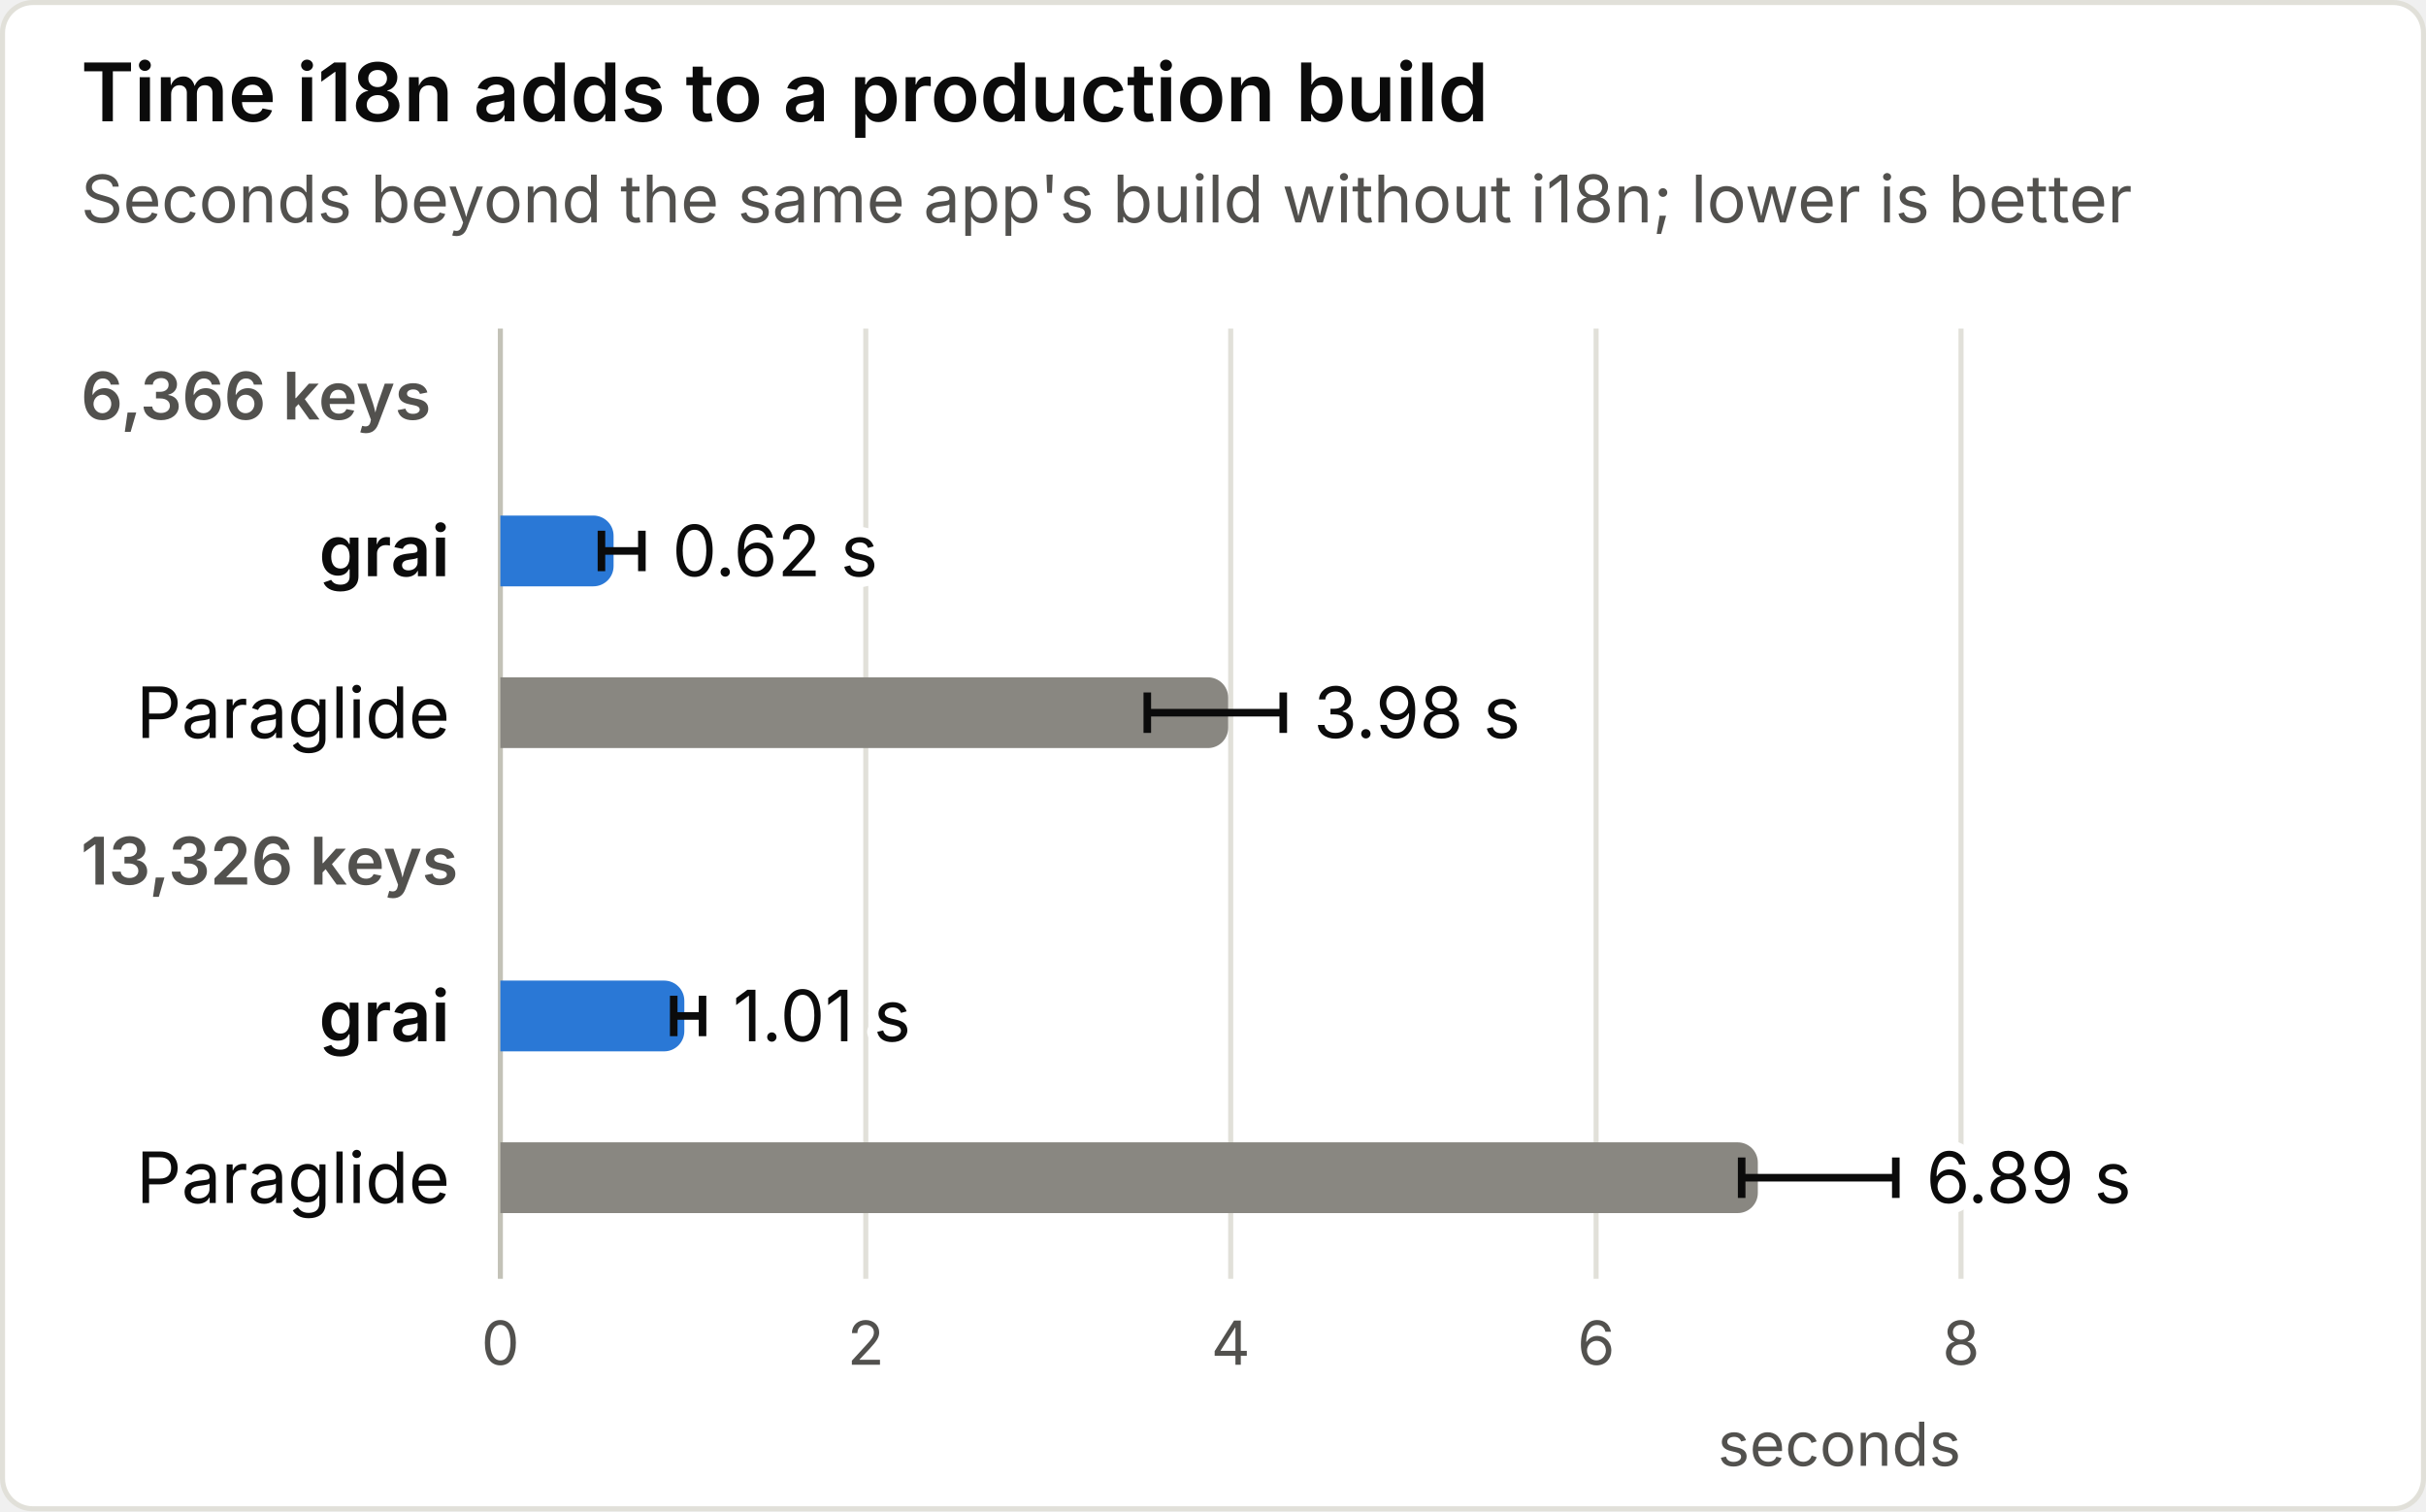
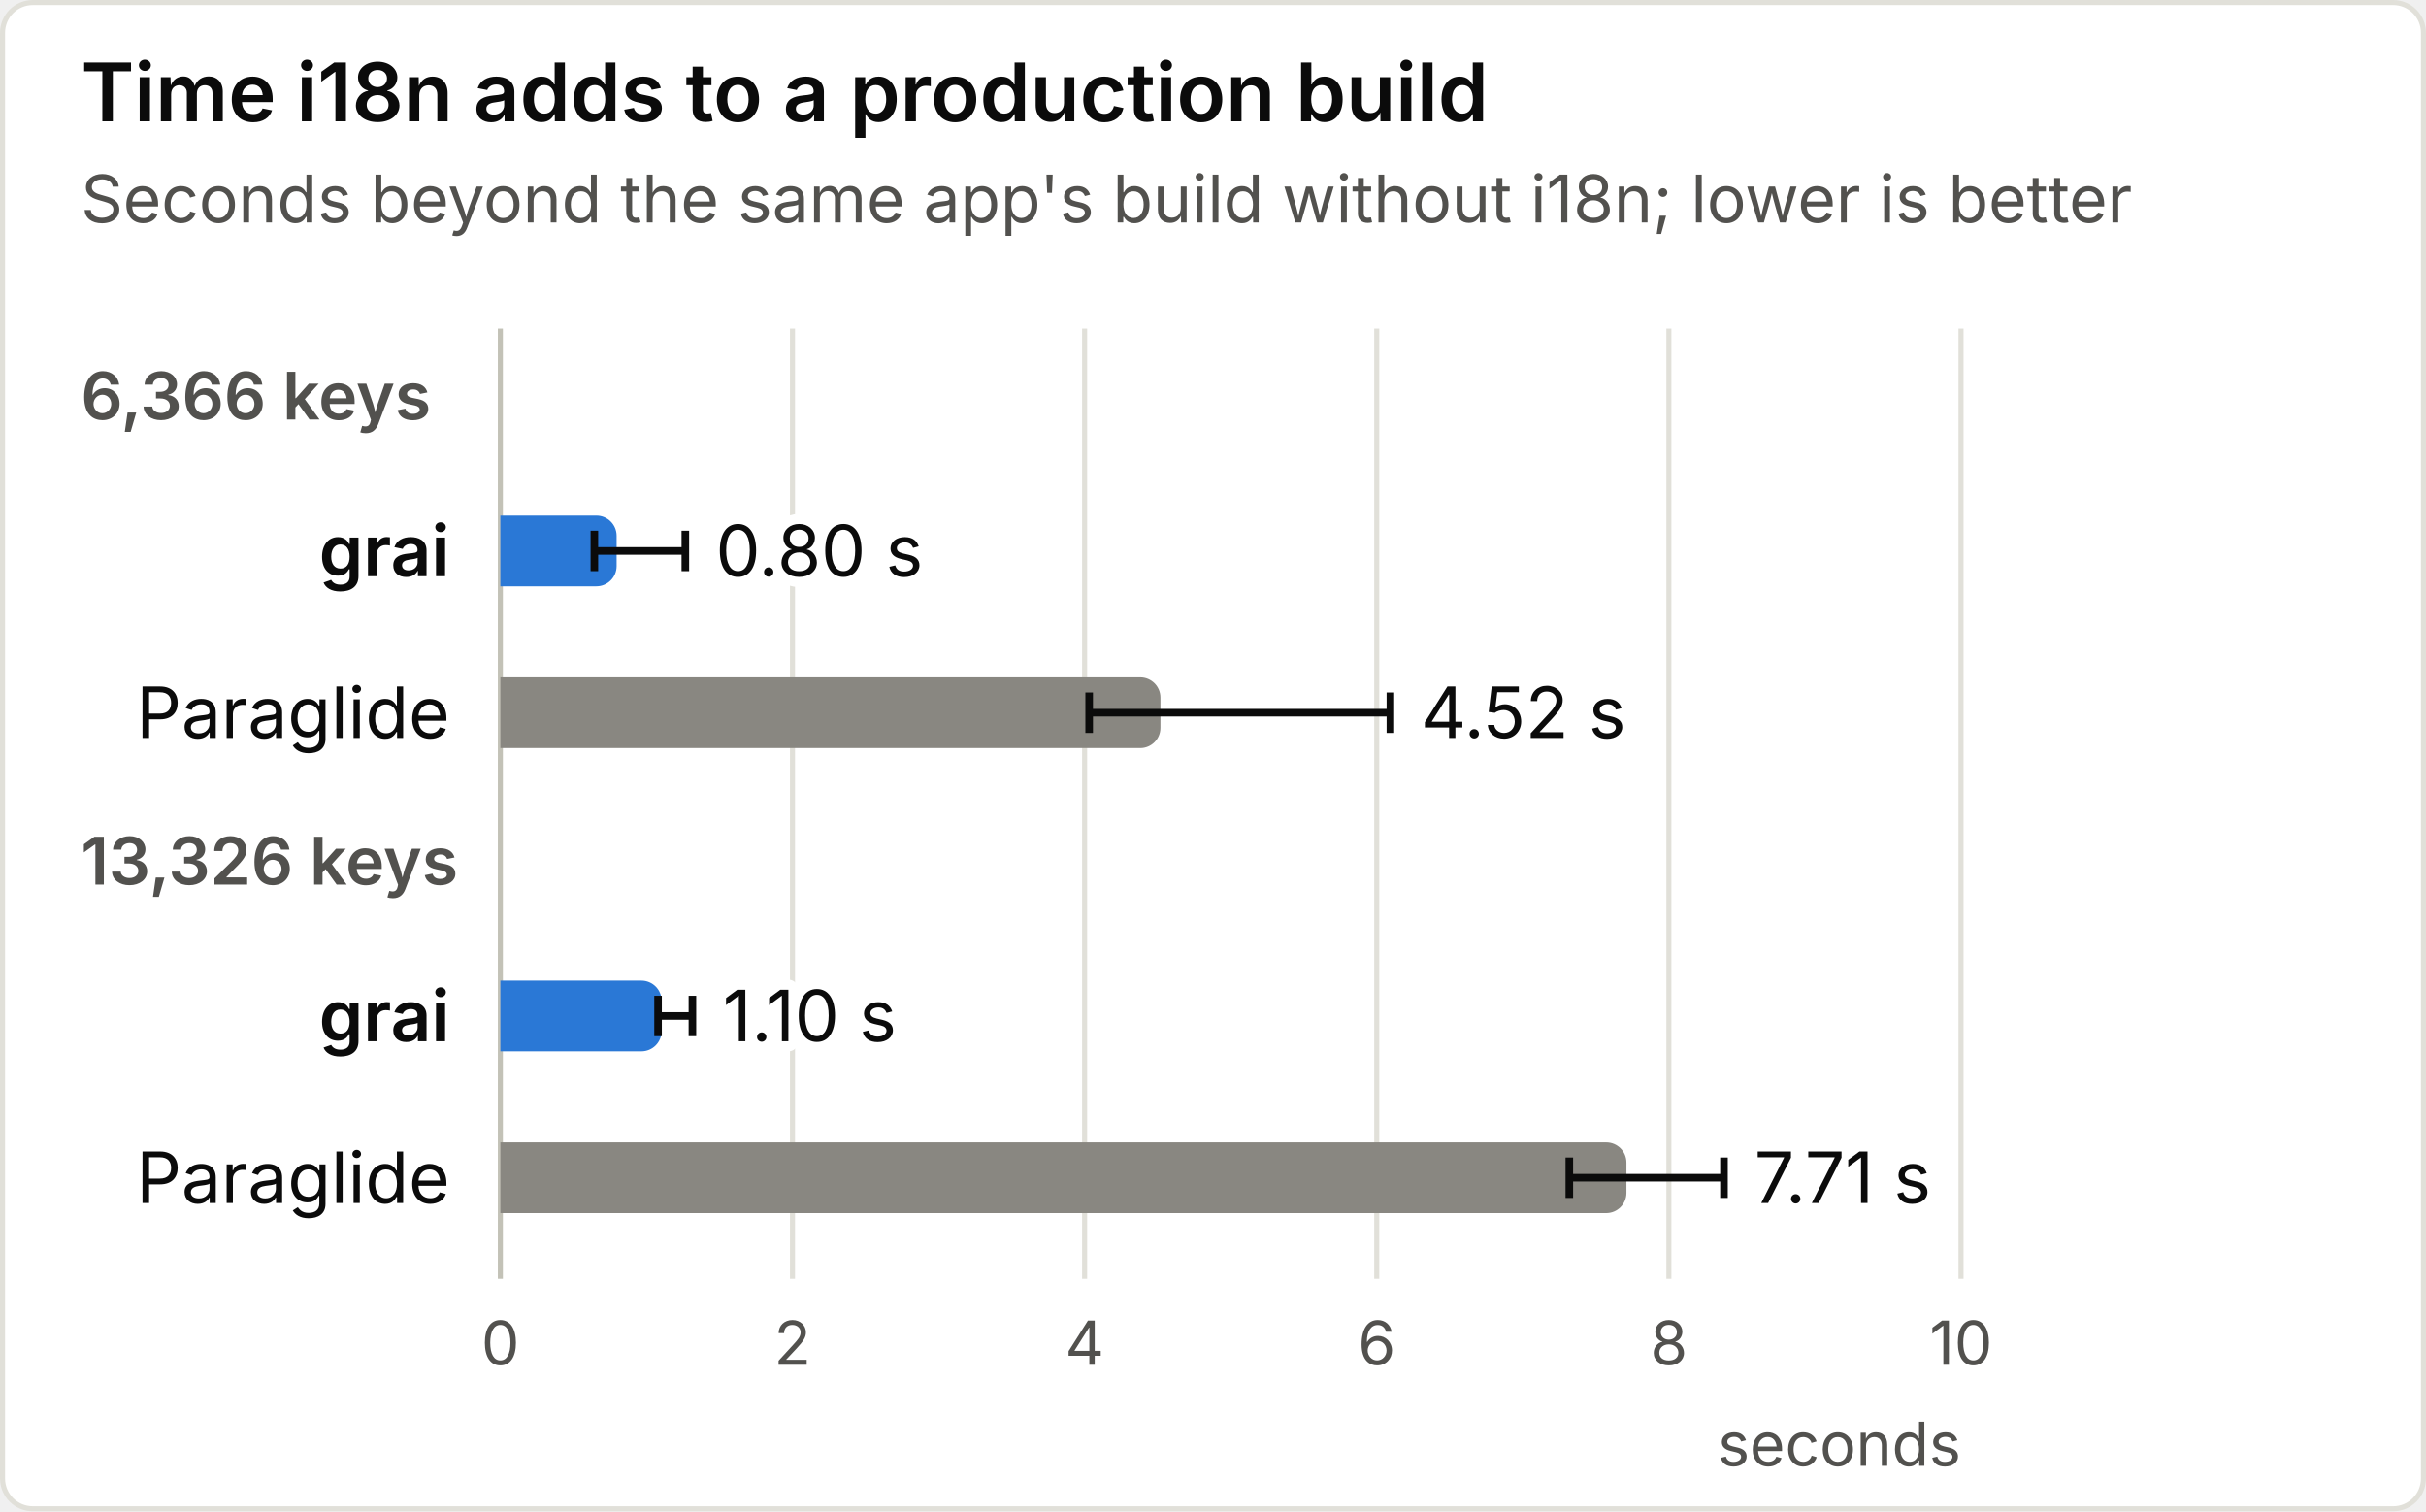
<svg xmlns="http://www.w3.org/2000/svg" viewBox="0 0 480 299" width="480" height="299" font-family="system-ui, -apple-system, 'Segoe UI', sans-serif">
  <rect x="0.5" y="0.5" width="479" height="298" rx="6" fill="#ffffff" stroke="#e1e0d9" />
  <text x="16" y="24" font-size="16" font-weight="600" fill="#0b0b0b">Time i18n adds to a production build</text>
  <text x="16" y="44" font-size="13" fill="#52514e">Seconds beyond the same app's build without i18n; lower is better</text>
  <line x1="99" y1="65" x2="99" y2="253" stroke="#c3c2b7" stroke-width="1" />
  <text x="99" y="270" font-size="12" text-anchor="middle" fill="#52514e" style="font-variant-numeric: tabular-nums">0</text>
-   <line x1="171.3" y1="65" x2="171.3" y2="253" stroke="#e1e0d9" stroke-width="1" />
-   <text x="171.3" y="270" font-size="12" text-anchor="middle" fill="#52514e" style="font-variant-numeric: tabular-nums">2</text>
-   <line x1="243.5" y1="65" x2="243.5" y2="253" stroke="#e1e0d9" stroke-width="1" />
-   <text x="243.5" y="270" font-size="12" text-anchor="middle" fill="#52514e" style="font-variant-numeric: tabular-nums">4</text>
-   <line x1="315.8" y1="65" x2="315.8" y2="253" stroke="#e1e0d9" stroke-width="1" />
-   <text x="315.8" y="270" font-size="12" text-anchor="middle" fill="#52514e" style="font-variant-numeric: tabular-nums">6</text>
+   <line x1="156.8" y1="65" x2="156.8" y2="253" stroke="#e1e0d9" stroke-width="1" />
+   <text x="156.8" y="270" font-size="12" text-anchor="middle" fill="#52514e" style="font-variant-numeric: tabular-nums">2</text>
+   <line x1="214.6" y1="65" x2="214.6" y2="253" stroke="#e1e0d9" stroke-width="1" />
+   <text x="214.6" y="270" font-size="12" text-anchor="middle" fill="#52514e" style="font-variant-numeric: tabular-nums">4</text>
+   <line x1="272.4" y1="65" x2="272.4" y2="253" stroke="#e1e0d9" stroke-width="1" />
+   <text x="272.4" y="270" font-size="12" text-anchor="middle" fill="#52514e" style="font-variant-numeric: tabular-nums">6</text>
+   <line x1="330.2" y1="65" x2="330.2" y2="253" stroke="#e1e0d9" stroke-width="1" />
+   <text x="330.2" y="270" font-size="12" text-anchor="middle" fill="#52514e" style="font-variant-numeric: tabular-nums">8</text>
  <line x1="388" y1="65" x2="388" y2="253" stroke="#e1e0d9" stroke-width="1" />
-   <text x="388" y="270" font-size="12" text-anchor="middle" fill="#52514e" style="font-variant-numeric: tabular-nums">8</text>
+   <text x="388" y="270" font-size="12" text-anchor="middle" fill="#52514e" style="font-variant-numeric: tabular-nums">10</text>
  <text x="16" y="83" font-size="13" font-weight="600" fill="#52514e">6,366 keys</text>
  <text x="89" y="114" font-size="14" text-anchor="end" font-weight="600" fill="#0b0b0b">grai</text>
-   <path d="M99,102H117.4A4,4 0 0 1 121.4,106V112A4,4 0 0 1 117.4,116H99Z" fill="#2a78d6" />
-   <path d="M119,109H127M119,105V113M127,105V113" stroke="#0b0b0b" stroke-width="1.5" fill="none" />
-   <text x="133" y="114" font-size="14" fill="#0b0b0b" stroke="#ffffff" stroke-width="4" stroke-linejoin="round" paint-order="stroke" style="font-variant-numeric: tabular-nums">0.62 s</text>
+   <path d="M99,102H118A4,4 0 0 1 122,106V112A4,4 0 0 1 118,116H99Z" fill="#2a78d6" />
+   <path d="M117.6,109H135.6M117.6,105V113M135.6,105V113" stroke="#0b0b0b" stroke-width="1.5" fill="none" />
+   <text x="141.6" y="114" font-size="14" fill="#0b0b0b" stroke="#ffffff" stroke-width="4" stroke-linejoin="round" paint-order="stroke" style="font-variant-numeric: tabular-nums">0.80 s</text>
  <text x="89" y="146" font-size="14" text-anchor="end" fill="#0b0b0b">Paraglide</text>
-   <path d="M99,134H239A4,4 0 0 1 243,138V144A4,4 0 0 1 239,148H99Z" fill="#898781" />
-   <path d="M227,141H253.9M227,137V145M253.9,137V145" stroke="#0b0b0b" stroke-width="1.5" fill="none" />
-   <text x="259.9" y="146" font-size="14" fill="#0b0b0b" stroke="#ffffff" stroke-width="4" stroke-linejoin="round" paint-order="stroke" style="font-variant-numeric: tabular-nums">3.98 s</text>
+   <path d="M99,134H225.6A4,4 0 0 1 229.6,138V144A4,4 0 0 1 225.6,148H99Z" fill="#898781" />
+   <path d="M215.5,141H275.1M215.5,137V145M275.1,137V145" stroke="#0b0b0b" stroke-width="1.5" fill="none" />
+   <text x="281.1" y="146" font-size="14" fill="#0b0b0b" stroke="#ffffff" stroke-width="4" stroke-linejoin="round" paint-order="stroke" style="font-variant-numeric: tabular-nums">4.52 s</text>
  <text x="16" y="175" font-size="13" font-weight="600" fill="#52514e">13,326 keys</text>
  <text x="89" y="206" font-size="14" text-anchor="end" font-weight="600" fill="#0b0b0b">grai</text>
-   <path d="M99,194H131.4A4,4 0 0 1 135.4,198V204A4,4 0 0 1 131.4,208H99Z" fill="#2a78d6" />
-   <path d="M133.3,201H139M133.3,197V205M139,197V205" stroke="#0b0b0b" stroke-width="1.5" fill="none" />
-   <text x="145" y="206" font-size="14" fill="#0b0b0b" stroke="#ffffff" stroke-width="4" stroke-linejoin="round" paint-order="stroke" style="font-variant-numeric: tabular-nums">1.01 s</text>
+   <path d="M99,194H126.9A4,4 0 0 1 130.9,198V204A4,4 0 0 1 126.9,208H99Z" fill="#2a78d6" />
+   <path d="M130.2,201H137M130.2,197V205M137,197V205" stroke="#0b0b0b" stroke-width="1.5" fill="none" />
+   <text x="143" y="206" font-size="14" fill="#0b0b0b" stroke="#ffffff" stroke-width="4" stroke-linejoin="round" paint-order="stroke" style="font-variant-numeric: tabular-nums">1.10 s</text>
  <text x="89" y="238" font-size="14" text-anchor="end" fill="#0b0b0b">Paraglide</text>
-   <path d="M99,226H343.8A4,4 0 0 1 347.8,230V236A4,4 0 0 1 343.8,240H99Z" fill="#898781" />
-   <path d="M344.6,233H375.1M344.6,229V237M375.1,229V237" stroke="#0b0b0b" stroke-width="1.5" fill="none" />
-   <text x="381.1" y="238" font-size="14" fill="#0b0b0b" stroke="#ffffff" stroke-width="4" stroke-linejoin="round" paint-order="stroke" style="font-variant-numeric: tabular-nums">6.89 s</text>
+   <path d="M99,226H317.8A4,4 0 0 1 321.8,230V236A4,4 0 0 1 317.8,240H99Z" fill="#898781" />
+   <path d="M310.5,233H341.1M310.5,229V237M341.1,229V237" stroke="#0b0b0b" stroke-width="1.5" fill="none" />
+   <text x="347.1" y="238" font-size="14" fill="#0b0b0b" stroke="#ffffff" stroke-width="4" stroke-linejoin="round" paint-order="stroke" style="font-variant-numeric: tabular-nums">7.71 s</text>
  <text x="388" y="290" font-size="12" text-anchor="end" fill="#52514e">seconds</text>
</svg>
